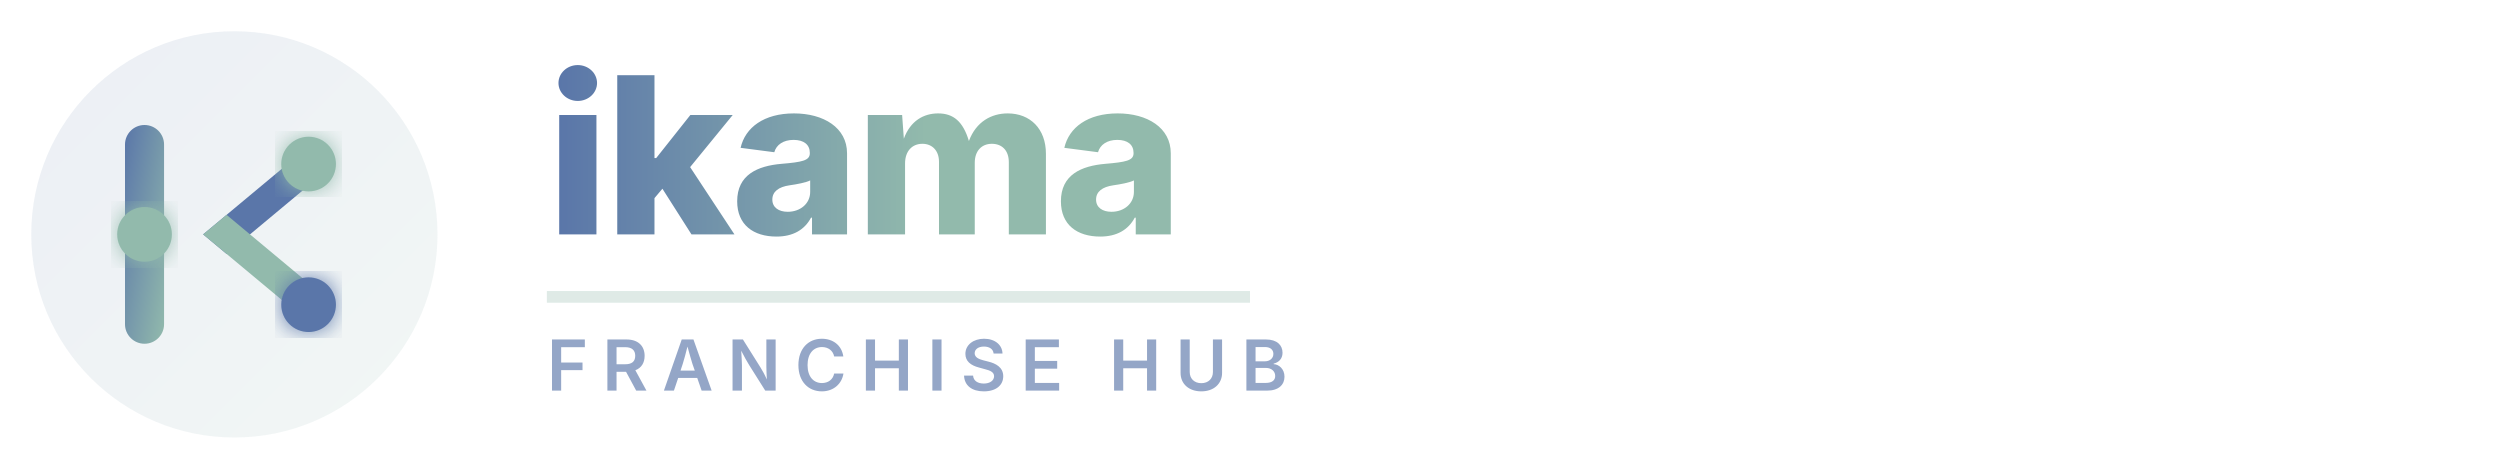
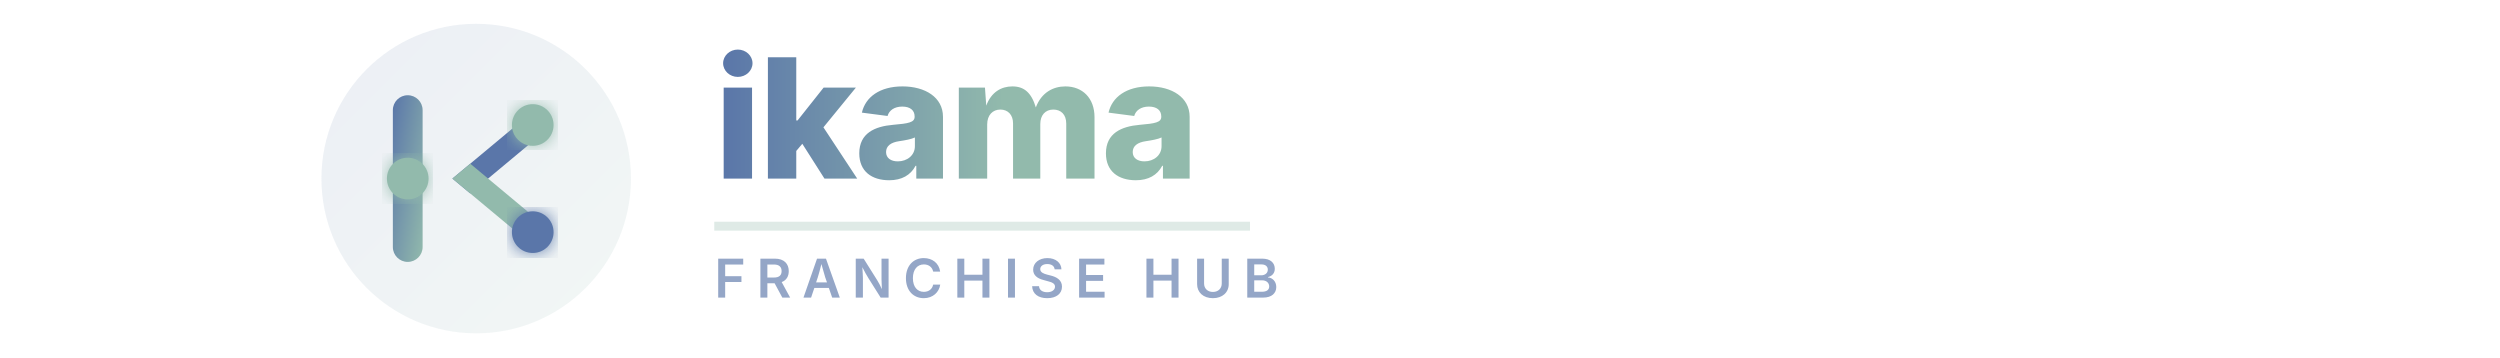
- <svg xmlns="http://www.w3.org/2000/svg" width="320" height="60" viewBox="0 0 320 60" fill="none">
+ <svg xmlns="http://www.w3.org/2000/svg" width="420" height="60" viewBox="0 0 320 60" fill="none">
  <defs>
    <linearGradient id="fullGradient" x1="0%" y1="0%" x2="100%" y2="100%">
      <stop offset="0%" stop-color="#5a76a9" />
      <stop offset="100%" stop-color="#92baac" />
    </linearGradient>
    <linearGradient id="textFullGradient" x1="0%" y1="0%" x2="100%" y2="0%">
      <stop offset="0%" stop-color="#5a76a9" />
      <stop offset="60%" stop-color="#92baac" />
    </linearGradient>
    <filter id="logoGlow">
      <feGaussianBlur stdDeviation="1.5" result="coloredBlur" />
      <feMerge>
        <feMergeNode in="coloredBlur" />
        <feMergeNode in="SourceGraphic" />
      </feMerge>
    </filter>
  </defs>
  <g transform="translate(0, 0)">
    <circle cx="30" cy="30" r="26" fill="url(#fullGradient)" opacity="0.12" />
    <rect x="16" y="16" width="5" height="28" rx="2.5" fill="url(#fullGradient)" />
    <path d="M 26 30 L 38 20 L 41 22.5 L 29 32.5 Z" fill="#5a76a9" />
    <path d="M 29 27.5 L 41 37.5 L 38 40 L 26 30 Z" fill="#92baac" />
    <circle cx="39.5" cy="21" r="3.5" fill="#92baac" filter="url(#logoGlow)" />
    <circle cx="39.5" cy="39" r="3.5" fill="#5a76a9" filter="url(#logoGlow)" />
    <circle cx="18.5" cy="30" r="3.5" fill="#92baac" filter="url(#logoGlow)" />
  </g>
  <g transform="translate(70, 0)">
    <text x="0" y="30" font-family="Inter, sans-serif" font-size="28" font-weight="800" fill="url(#textFullGradient)" letter-spacing="-0.5">
      ikama
    </text>
    <line x1="0" y1="38" x2="90" y2="38" stroke="#92baac" stroke-width="1.5" opacity="0.3" />
    <text x="0" y="50" font-family="Inter, sans-serif" font-size="9" font-weight="600" fill="#5a76a9" letter-spacing="1.8" opacity="0.65">
      FRANCHISE HUB
    </text>
  </g>
</svg>
